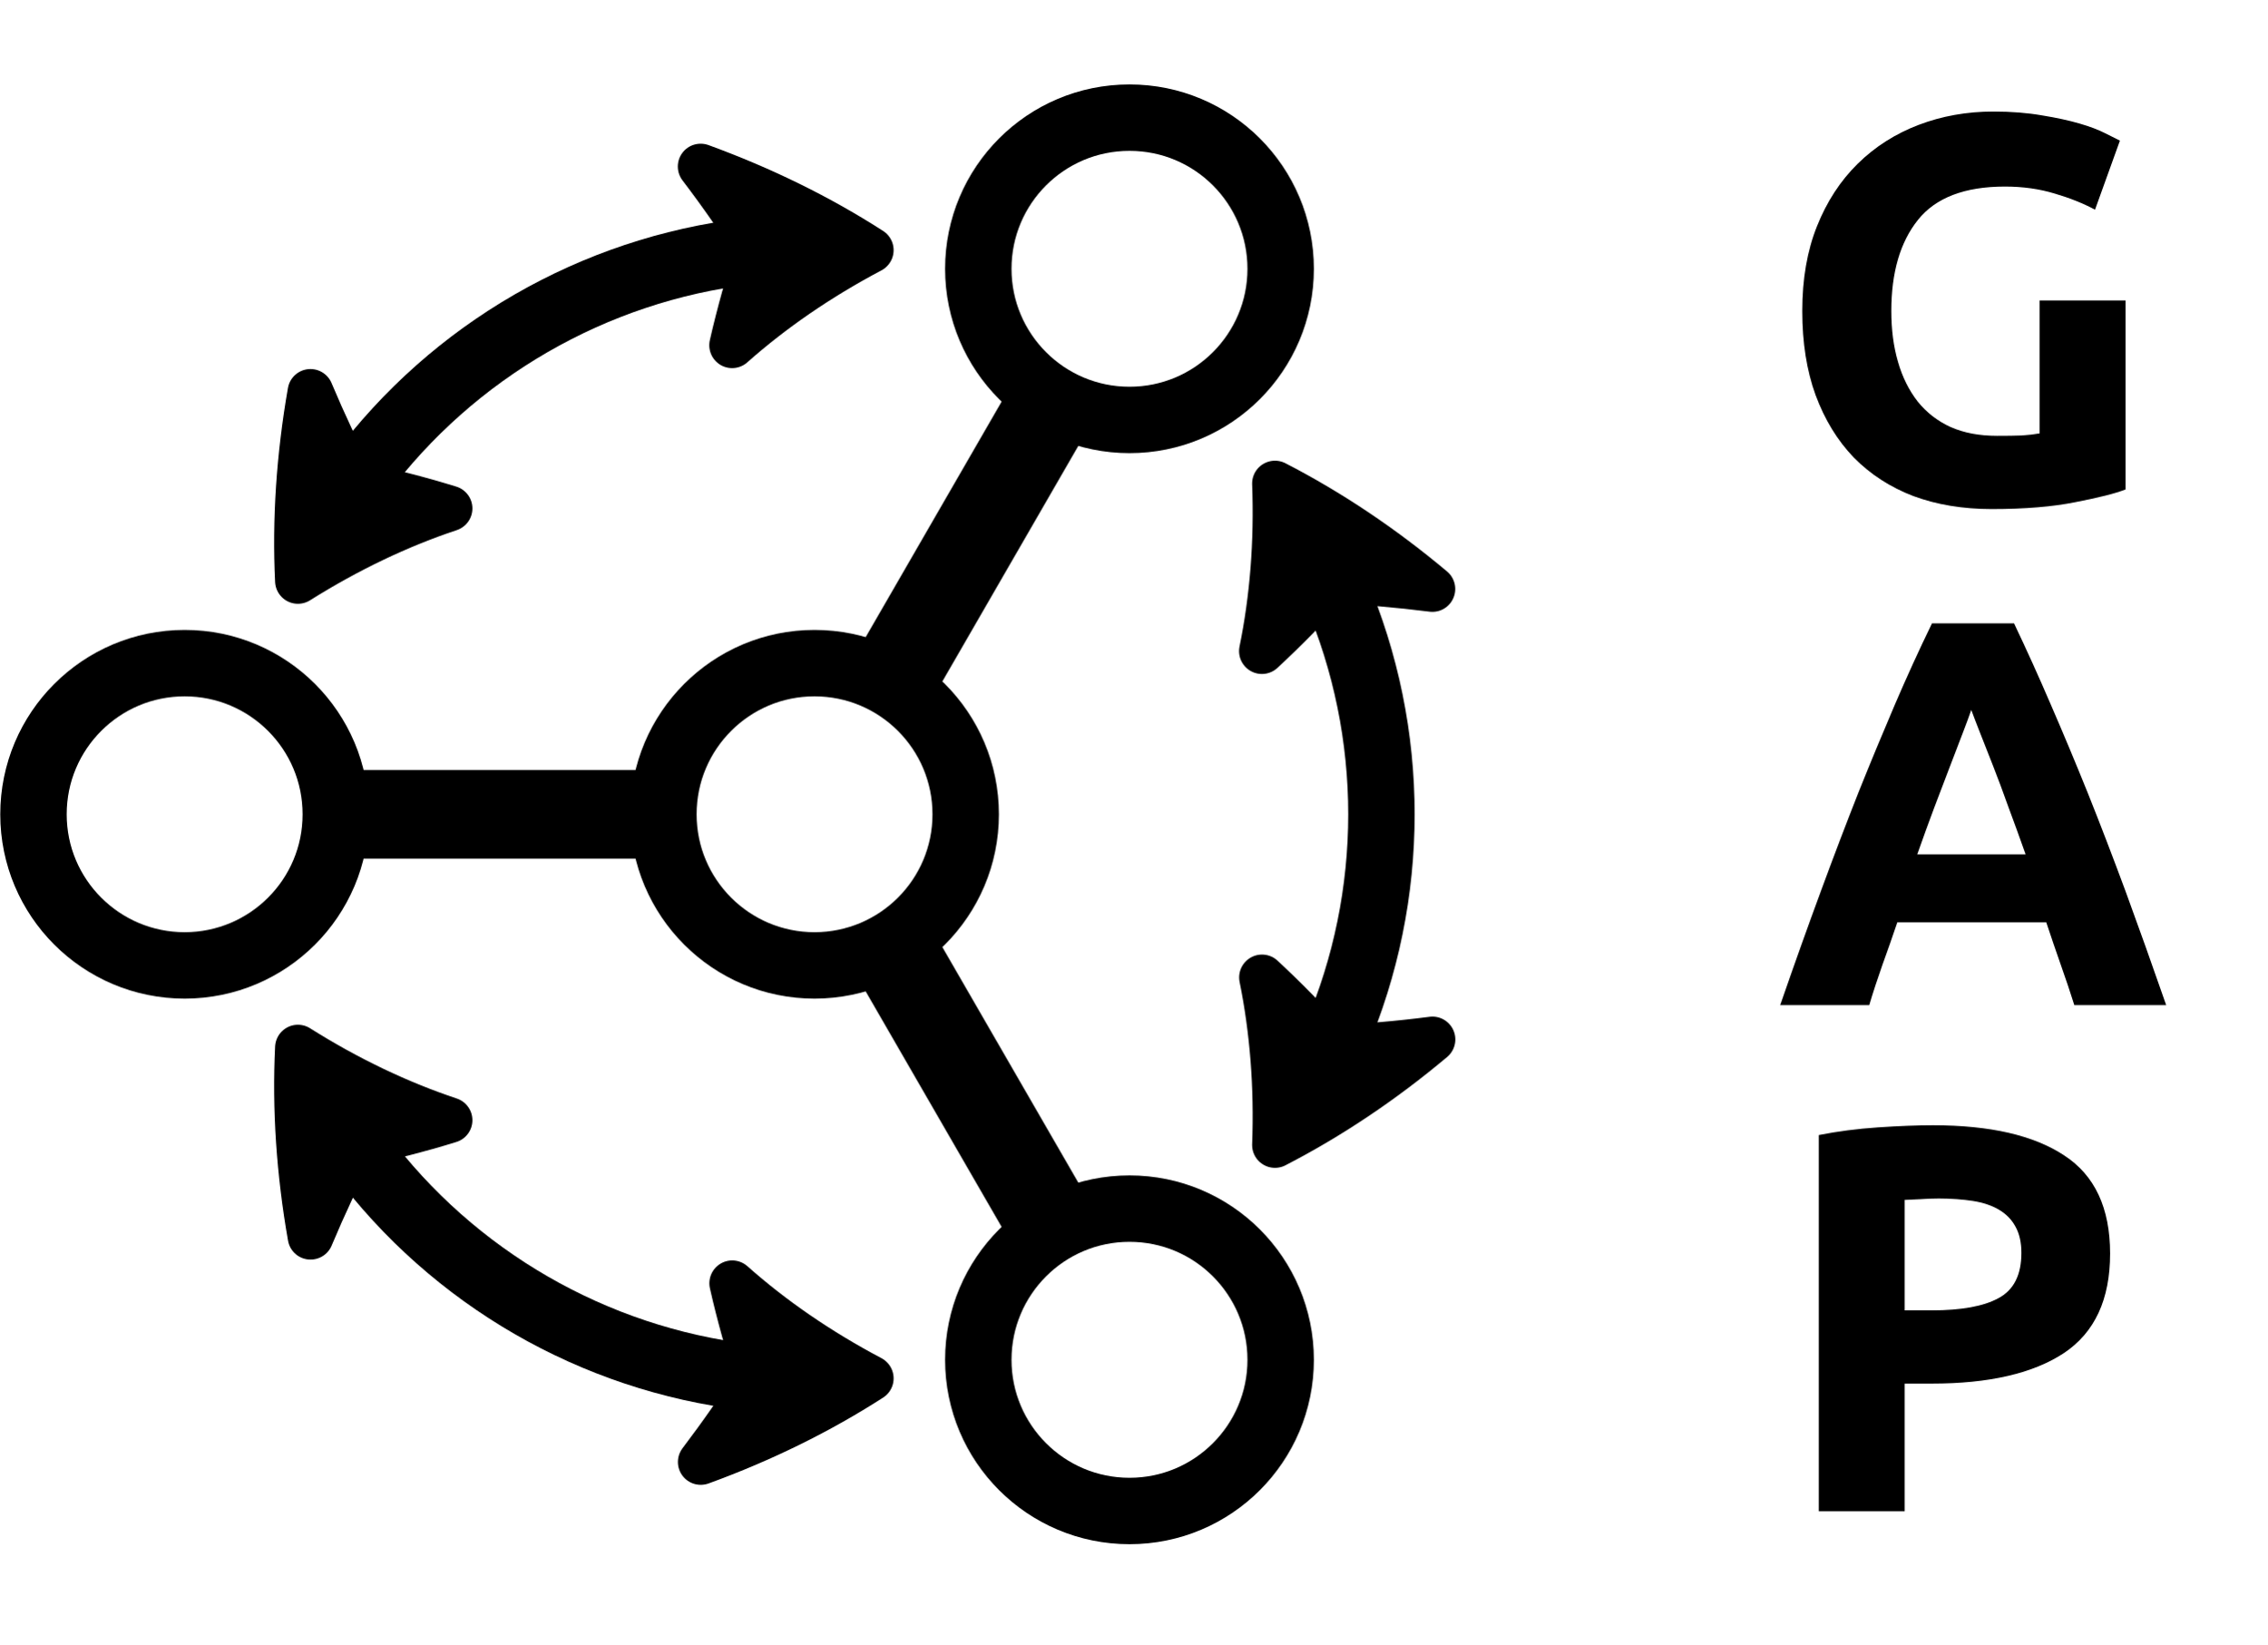
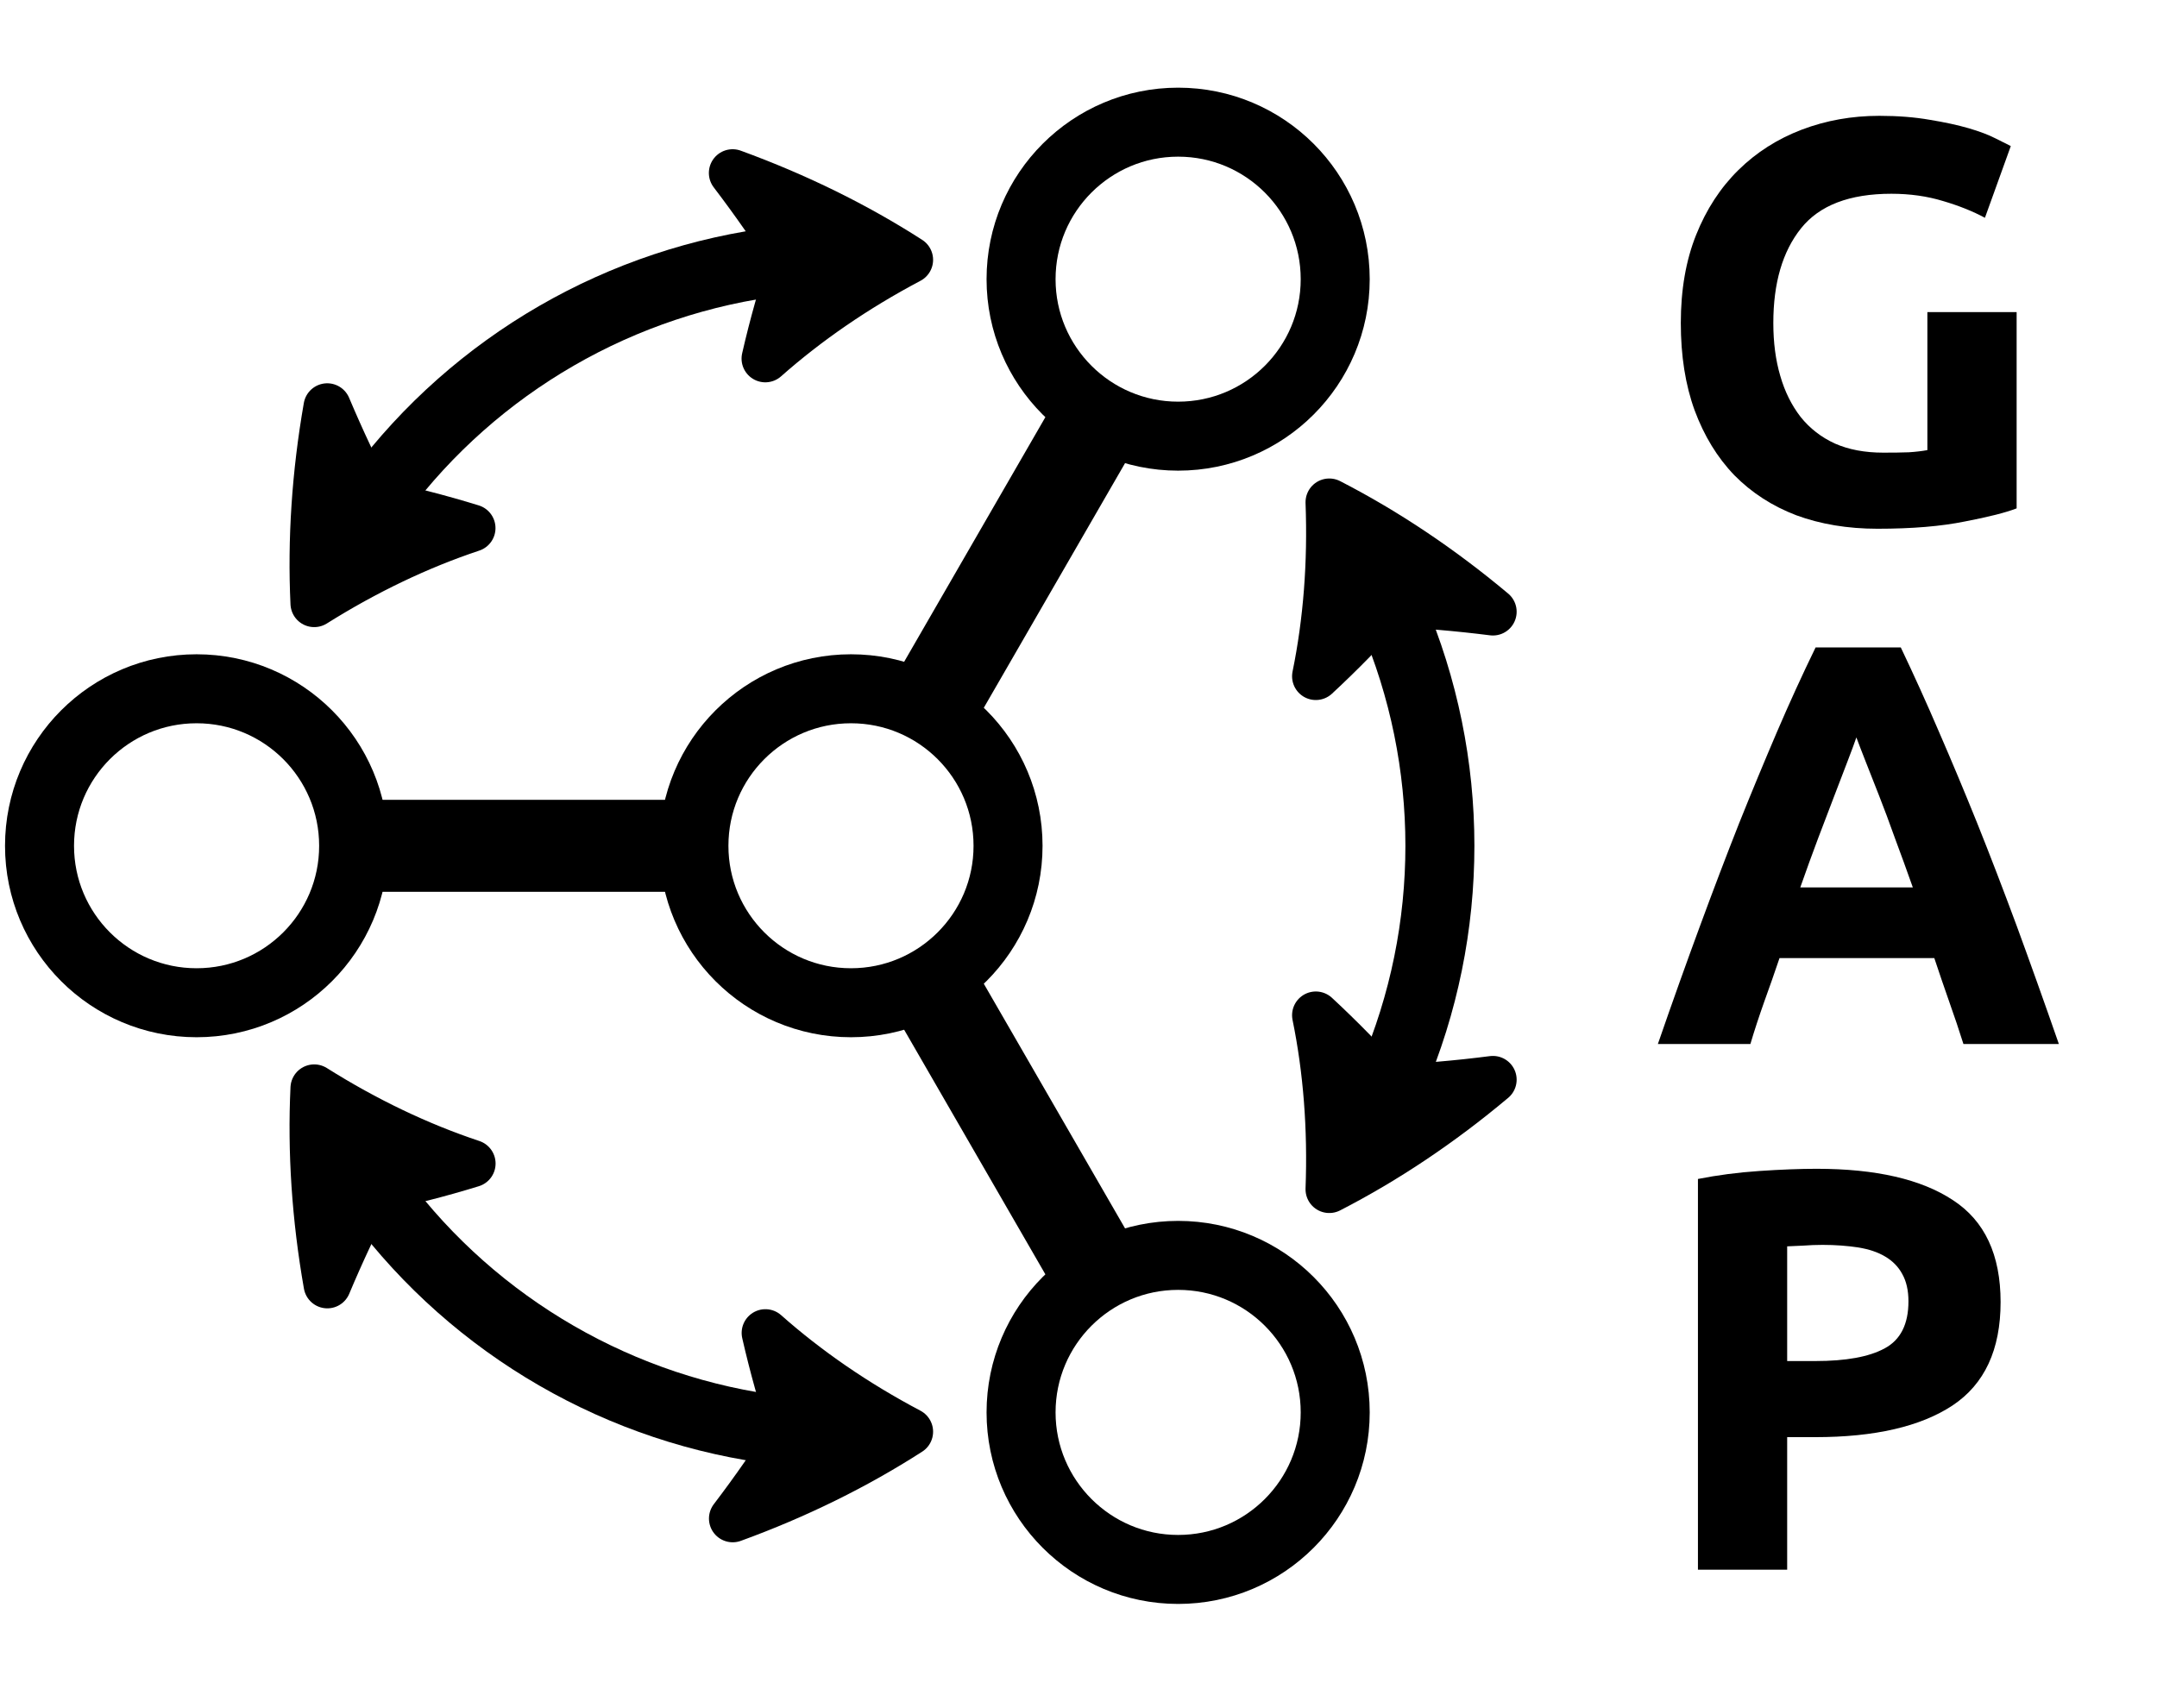
- <svg xmlns="http://www.w3.org/2000/svg" xmlns:xlink="http://www.w3.org/1999/xlink" width="101.041pt" height="73.288pt" viewBox="0 0 101.041 73.288">
+ <svg xmlns="http://www.w3.org/2000/svg" xmlns:xlink="http://www.w3.org/1999/xlink" width="92.537pt" height="73.288pt" viewBox="0 0 92.537 73.288">
  <defs>
    <g>
      <g id="glyph-0-0">
        <path d="M 10.266 -14.062 C 8.473 -14.062 7.18 -13.566 6.391 -12.578 C 5.598 -11.586 5.203 -10.234 5.203 -8.516 C 5.203 -7.68 5.301 -6.926 5.5 -6.25 C 5.695 -5.57 5.988 -4.984 6.375 -4.484 C 6.77 -3.992 7.258 -3.613 7.844 -3.344 C 8.438 -3.082 9.129 -2.953 9.922 -2.953 C 10.348 -2.953 10.711 -2.957 11.016 -2.969 C 11.316 -2.988 11.582 -3.02 11.812 -3.062 L 11.812 -8.984 L 15.641 -8.984 L 15.641 -0.562 C 15.18 -0.383 14.441 -0.195 13.422 0 C 12.41 0.207 11.16 0.312 9.672 0.312 C 8.391 0.312 7.227 0.117 6.188 -0.266 C 5.156 -0.66 4.27 -1.234 3.531 -1.984 C 2.801 -2.742 2.234 -3.672 1.828 -4.766 C 1.43 -5.859 1.234 -7.109 1.234 -8.516 C 1.234 -9.941 1.453 -11.203 1.891 -12.297 C 2.328 -13.391 2.93 -14.316 3.703 -15.078 C 4.473 -15.836 5.379 -16.414 6.422 -16.812 C 7.461 -17.207 8.57 -17.406 9.75 -17.406 C 10.551 -17.406 11.273 -17.348 11.922 -17.234 C 12.566 -17.129 13.117 -17.008 13.578 -16.875 C 14.047 -16.738 14.43 -16.594 14.734 -16.438 C 15.035 -16.289 15.254 -16.18 15.391 -16.109 L 14.281 -13.031 C 13.758 -13.312 13.16 -13.551 12.484 -13.75 C 11.805 -13.957 11.066 -14.062 10.266 -14.062 Z M 10.266 -14.062 " />
      </g>
      <g id="glyph-0-1">
        <path d="M 13.359 0 C 13.172 -0.594 12.969 -1.195 12.75 -1.812 C 12.531 -2.438 12.316 -3.062 12.109 -3.688 L 5.469 -3.688 C 5.258 -3.062 5.039 -2.438 4.812 -1.812 C 4.594 -1.195 4.395 -0.594 4.219 0 L 0.25 0 C 0.883 -1.832 1.488 -3.523 2.062 -5.078 C 2.633 -6.629 3.191 -8.094 3.734 -9.469 C 4.285 -10.844 4.828 -12.148 5.359 -13.391 C 5.891 -14.629 6.441 -15.836 7.016 -17.016 L 10.672 -17.016 C 11.234 -15.836 11.781 -14.629 12.312 -13.391 C 12.852 -12.148 13.398 -10.844 13.953 -9.469 C 14.504 -8.094 15.066 -6.629 15.641 -5.078 C 16.211 -3.523 16.816 -1.832 17.453 0 Z M 8.766 -13.156 C 8.68 -12.906 8.555 -12.566 8.391 -12.141 C 8.234 -11.723 8.047 -11.234 7.828 -10.672 C 7.617 -10.117 7.383 -9.504 7.125 -8.828 C 6.875 -8.16 6.617 -7.457 6.359 -6.719 L 11.188 -6.719 C 10.926 -7.457 10.672 -8.16 10.422 -8.828 C 10.18 -9.504 9.953 -10.117 9.734 -10.672 C 9.516 -11.234 9.32 -11.723 9.156 -12.141 C 8.988 -12.566 8.859 -12.906 8.766 -13.156 Z M 8.766 -13.156 " />
      </g>
      <g id="glyph-0-2">
        <path d="M 7.062 -17.203 C 9.602 -17.203 11.551 -16.754 12.906 -15.859 C 14.27 -14.973 14.953 -13.516 14.953 -11.484 C 14.953 -9.441 14.266 -7.961 12.891 -7.047 C 11.516 -6.141 9.551 -5.688 7 -5.688 L 5.797 -5.688 L 5.797 0 L 1.969 0 L 1.969 -16.766 C 2.801 -16.93 3.68 -17.047 4.609 -17.109 C 5.547 -17.172 6.363 -17.203 7.062 -17.203 Z M 7.312 -13.938 C 7.031 -13.938 6.754 -13.926 6.484 -13.906 C 6.223 -13.895 5.992 -13.883 5.797 -13.875 L 5.797 -8.953 L 7 -8.953 C 8.32 -8.953 9.316 -9.133 9.984 -9.5 C 10.66 -9.863 11 -10.535 11 -11.516 C 11 -11.984 10.91 -12.375 10.734 -12.688 C 10.566 -13 10.32 -13.25 10 -13.438 C 9.688 -13.625 9.301 -13.754 8.844 -13.828 C 8.383 -13.898 7.875 -13.938 7.312 -13.938 Z M 7.312 -13.938 " />
      </g>
    </g>
    <clipPath id="clip-0">
-       <path clip-rule="nonzero" d="M 0.012 0 L 100.078 0 L 100.078 72.582 L 0.012 72.582 Z M 0.012 0 " />
+       <path clip-rule="nonzero" d="M 0.215 0 L 91.863 0 L 91.863 72.582 L 0.215 72.582 Z M 0.215 0 " />
    </clipPath>
    <clipPath id="clip-1">
-       <path clip-rule="nonzero" d="M 0.012 0 L 100.078 0 L 100.078 72.582 L 0.012 72.582 Z M 0.012 0 " />
+       <path clip-rule="nonzero" d="M 0.215 0 L 91.863 0 L 91.863 72.582 L 0.215 72.582 Z M 0.215 0 " />
    </clipPath>
    <clipPath id="clip-2">
-       <path clip-rule="nonzero" d="M 0.012 0 L 85 0 L 85 72.582 L 0.012 72.582 Z M 0.012 0 " />
+       <path clip-rule="nonzero" d="M 0.215 0 L 86 0 L 86 72.582 L 0.215 72.582 Z M 0.215 0 " />
    </clipPath>
    <clipPath id="clip-3">
-       <path clip-rule="nonzero" d="M 0.012 0 L 57 0 L 57 72.582 L 0.012 72.582 Z M 0.012 0 " />
+       <path clip-rule="nonzero" d="M 1 0 L 91.863 0 L 91.863 61 L 1 61 Z M 1 0 " />
    </clipPath>
    <clipPath id="clip-4">
-       <path clip-rule="nonzero" d="M 1 12 L 99 12 L 99 72.582 L 1 72.582 Z M 1 12 " />
+       <path clip-rule="nonzero" d="M 0.215 0 L 58 0 L 58 72.582 L 0.215 72.582 Z M 0.215 0 " />
    </clipPath>
    <clipPath id="clip-5">
-       <path clip-rule="nonzero" d="M 0.012 0 L 76 0 L 76 64 L 0.012 64 Z M 0.012 0 " />
+       <path clip-rule="nonzero" d="M 1 12 L 91.863 12 L 91.863 72.582 L 1 72.582 Z M 1 12 " />
    </clipPath>
    <clipPath id="clip-6">
-       <path clip-rule="nonzero" d="M 0.012 9 L 76 9 L 76 72.582 L 0.012 72.582 Z M 0.012 9 " />
+       <path clip-rule="nonzero" d="M 0.215 0 L 76 0 L 76 64 L 0.215 64 Z M 0.215 0 " />
    </clipPath>
    <clipPath id="clip-7">
-       <path clip-rule="nonzero" d="M 17 0 L 100.078 0 L 100.078 72.582 L 17 72.582 Z M 17 0 " />
+       <path clip-rule="nonzero" d="M 0.215 9 L 76 9 L 76 72.582 L 0.215 72.582 Z M 0.215 9 " />
+     </clipPath>
+     <clipPath id="clip-8">
+       <path clip-rule="nonzero" d="M 17 0 L 91.863 0 L 91.863 72.582 L 17 72.582 Z M 17 0 " />
    </clipPath>
  </defs>
  <g clip-path="url(#clip-0)">
-     <path fill="none" stroke-width="3.985" stroke-linecap="butt" stroke-linejoin="miter" stroke="rgb(0%, 0%, 0%)" stroke-opacity="1" stroke-miterlimit="10" d="M 2.834 4.909 L 11.338 19.641 " transform="matrix(0.990378, 0, 0, -0.990378, 36.30263, 36.29142)" />
+     <path fill="none" stroke-width="3.985" stroke-linecap="butt" stroke-linejoin="miter" stroke="rgb(0%, 0%, 0%)" stroke-opacity="1" stroke-miterlimit="10" d="M 2.836 4.909 L 11.34 19.641 " transform="matrix(0.990378, 0, 0, -0.990378, 36.50733, 36.29142)" />
  </g>
-   <path fill="none" stroke-width="3.985" stroke-linecap="butt" stroke-linejoin="miter" stroke="rgb(0%, 0%, 0%)" stroke-opacity="1" stroke-miterlimit="10" d="M -5.67 -0.002 L -22.677 -0.002 " transform="matrix(0.990378, 0, 0, -0.990378, 36.30263, 36.29142)" />
+   <path fill="none" stroke-width="3.985" stroke-linecap="butt" stroke-linejoin="miter" stroke="rgb(0%, 0%, 0%)" stroke-opacity="1" stroke-miterlimit="10" d="M -5.671 -0.002 L -22.679 -0.002 " transform="matrix(0.990378, 0, 0, -0.990378, 36.50733, 36.29142)" />
  <g clip-path="url(#clip-1)">
-     <path fill="none" stroke-width="3.985" stroke-linecap="butt" stroke-linejoin="miter" stroke="rgb(0%, 0%, 0%)" stroke-opacity="1" stroke-miterlimit="10" d="M 2.834 -4.908 L 11.338 -19.64 " transform="matrix(0.990378, 0, 0, -0.990378, 36.30263, 36.29142)" />
+     <path fill="none" stroke-width="3.985" stroke-linecap="butt" stroke-linejoin="miter" stroke="rgb(0%, 0%, 0%)" stroke-opacity="1" stroke-miterlimit="10" d="M 2.836 -4.908 L 11.34 -19.64 " transform="matrix(0.990378, 0, 0, -0.990378, 36.50733, 36.29142)" />
  </g>
  <g clip-path="url(#clip-2)">
-     <path fill="none" stroke-width="2.989" stroke-linecap="butt" stroke-linejoin="miter" stroke="rgb(0%, 0%, 0%)" stroke-opacity="1" stroke-miterlimit="10" d="M 6.802 -0.002 C 6.802 3.757 3.757 6.802 -0.002 6.802 C -3.757 6.802 -6.802 3.757 -6.802 -0.002 C -6.802 -3.756 -3.757 -6.801 -0.002 -6.801 C 3.757 -6.801 6.802 -3.756 6.802 -0.002 Z M 6.802 -0.002 " transform="matrix(0.990378, 0, 0, -0.990378, 36.30263, 36.29142)" />
+     <path fill="none" stroke-width="2.989" stroke-linecap="butt" stroke-linejoin="miter" stroke="rgb(0%, 0%, 0%)" stroke-opacity="1" stroke-miterlimit="10" d="M 6.804 -0.002 C 6.804 3.757 3.759 6.802 0 6.802 C -3.758 6.802 -6.803 3.757 -6.803 -0.002 C -6.803 -3.756 -3.758 -6.801 0 -6.801 C 3.759 -6.801 6.804 -3.756 6.804 -0.002 Z M 6.804 -0.002 " transform="matrix(0.990378, 0, 0, -0.990378, 36.50733, 36.29142)" />
  </g>
-   <path fill="none" stroke-width="2.989" stroke-linecap="butt" stroke-linejoin="miter" stroke="rgb(0%, 0%, 0%)" stroke-opacity="1" stroke-miterlimit="10" d="M 20.977 24.547 C 20.977 28.306 17.932 31.351 14.174 31.351 C 10.415 31.351 7.37 28.306 7.37 24.547 C 7.37 20.792 10.415 17.747 14.174 17.747 C 17.932 17.747 20.977 20.792 20.977 24.547 Z M 20.977 24.547 " transform="matrix(0.990378, 0, 0, -0.990378, 36.30263, 36.29142)" />
  <g clip-path="url(#clip-3)">
-     <path fill="none" stroke-width="2.989" stroke-linecap="butt" stroke-linejoin="miter" stroke="rgb(0%, 0%, 0%)" stroke-opacity="1" stroke-miterlimit="10" d="M -21.545 -0.002 C -21.545 3.757 -24.59 6.802 -28.345 6.802 C -32.104 6.802 -35.149 3.757 -35.149 -0.002 C -35.149 -3.756 -32.104 -6.801 -28.345 -6.801 C -24.59 -6.801 -21.545 -3.756 -21.545 -0.002 Z M -21.545 -0.002 " transform="matrix(0.990378, 0, 0, -0.990378, 36.30263, 36.29142)" />
+     <path fill="none" stroke-width="2.989" stroke-linecap="butt" stroke-linejoin="miter" stroke="rgb(0%, 0%, 0%)" stroke-opacity="1" stroke-miterlimit="10" d="M 20.976 24.547 C 20.976 28.306 17.931 31.351 14.172 31.351 C 10.417 31.351 7.368 28.306 7.368 24.547 C 7.368 20.792 10.417 17.747 14.172 17.747 C 17.931 17.747 20.976 20.792 20.976 24.547 Z M 20.976 24.547 " transform="matrix(0.990378, 0, 0, -0.990378, 36.50733, 36.29142)" />
  </g>
  <g clip-path="url(#clip-4)">
-     <path fill="none" stroke-width="2.989" stroke-linecap="butt" stroke-linejoin="miter" stroke="rgb(0%, 0%, 0%)" stroke-opacity="1" stroke-miterlimit="10" d="M 20.977 -24.55 C 20.977 -20.791 17.932 -17.747 14.174 -17.747 C 10.415 -17.747 7.37 -20.791 7.37 -24.55 C 7.37 -28.305 10.415 -31.354 14.174 -31.354 C 17.932 -31.354 20.977 -28.305 20.977 -24.55 Z M 20.977 -24.55 " transform="matrix(0.990378, 0, 0, -0.990378, 36.30263, 36.29142)" />
+     <path fill="none" stroke-width="2.989" stroke-linecap="butt" stroke-linejoin="miter" stroke="rgb(0%, 0%, 0%)" stroke-opacity="1" stroke-miterlimit="10" d="M -21.543 -0.002 C -21.543 3.757 -24.588 6.802 -28.346 6.802 C -32.105 6.802 -35.15 3.757 -35.15 -0.002 C -35.15 -3.756 -32.105 -6.801 -28.346 -6.801 C -24.588 -6.801 -21.543 -3.756 -21.543 -0.002 Z M -21.543 -0.002 " transform="matrix(0.990378, 0, 0, -0.990378, 36.50733, 36.29142)" />
  </g>
  <g clip-path="url(#clip-5)">
-     <path fill="none" stroke-width="2.989" stroke-linecap="butt" stroke-linejoin="miter" stroke="rgb(0%, 0%, 0%)" stroke-opacity="1" stroke-miterlimit="10" d="M -3.019 25.336 C -9.945 24.512 -16.256 20.867 -20.433 15.282 " transform="matrix(0.990378, 0, 0, -0.990378, 36.30263, 36.29142)" />
+     <path fill="none" stroke-width="2.989" stroke-linecap="butt" stroke-linejoin="miter" stroke="rgb(0%, 0%, 0%)" stroke-opacity="1" stroke-miterlimit="10" d="M 20.976 -24.55 C 20.976 -20.791 17.931 -17.747 14.172 -17.747 C 10.417 -17.747 7.368 -20.791 7.368 -24.55 C 7.368 -28.305 10.417 -31.354 14.172 -31.354 C 17.931 -31.354 20.976 -28.305 20.976 -24.55 Z M 20.976 -24.55 " transform="matrix(0.990378, 0, 0, -0.990378, 36.50733, 36.29142)" />
  </g>
-   <path fill-rule="nonzero" fill="rgb(0%, 0%, 0%)" fill-opacity="1" stroke-width="2.057" stroke-linecap="butt" stroke-linejoin="round" stroke="rgb(0%, 0%, 0%)" stroke-opacity="1" stroke-miterlimit="10" d="M 2.53 25.387 C 0.219 26.874 -2.349 28.136 -5.125 29.15 C -4.191 27.923 -3.319 26.669 -2.51 25.391 C -2.984 23.967 -3.382 22.54 -3.709 21.108 C -1.899 22.713 0.195 24.153 2.53 25.387 Z M 2.53 25.387 " transform="matrix(0.990378, 0, 0, -0.990378, 36.30263, 36.29142)" />
-   <path fill-rule="nonzero" fill="rgb(0%, 0%, 0%)" fill-opacity="1" stroke-width="2.057" stroke-linecap="butt" stroke-linejoin="round" stroke="rgb(0%, 0%, 0%)" stroke-opacity="1" stroke-miterlimit="10" d="M -23.249 10.502 C -21.013 11.906 -18.721 12.999 -16.426 13.764 C -17.83 14.198 -19.269 14.564 -20.737 14.868 C -21.439 16.205 -22.089 17.59 -22.685 19.009 C -23.194 16.103 -23.383 13.247 -23.249 10.502 Z M -23.249 10.502 " transform="matrix(0.990378, 0, 0, -0.990378, 36.30263, 36.29142)" />
  <g clip-path="url(#clip-6)">
-     <path fill="none" stroke-width="2.989" stroke-linecap="butt" stroke-linejoin="miter" stroke="rgb(0%, 0%, 0%)" stroke-opacity="1" stroke-miterlimit="10" d="M -20.429 -15.281 C -16.252 -20.866 -9.945 -24.511 -3.019 -25.335 " transform="matrix(0.990378, 0, 0, -0.990378, 36.30263, 36.29142)" />
+     <path fill="none" stroke-width="2.989" stroke-linecap="butt" stroke-linejoin="miter" stroke="rgb(0%, 0%, 0%)" stroke-opacity="1" stroke-miterlimit="10" d="M -3.021 25.336 C -9.947 24.512 -16.254 20.867 -20.43 15.282 " transform="matrix(0.990378, 0, 0, -0.990378, 36.50733, 36.29142)" />
  </g>
-   <path fill-rule="nonzero" fill="rgb(0%, 0%, 0%)" fill-opacity="1" stroke-width="2.057" stroke-linecap="butt" stroke-linejoin="round" stroke="rgb(0%, 0%, 0%)" stroke-opacity="1" stroke-miterlimit="10" d="M -23.249 -10.501 C -23.383 -13.246 -23.194 -16.106 -22.681 -19.013 C -22.085 -17.593 -21.439 -16.208 -20.733 -14.867 C -19.265 -14.567 -17.83 -14.201 -16.426 -13.767 C -18.721 -13.002 -21.013 -11.909 -23.249 -10.501 Z M -23.249 -10.501 " transform="matrix(0.990378, 0, 0, -0.990378, 36.30263, 36.29142)" />
-   <path fill-rule="nonzero" fill="rgb(0%, 0%, 0%)" fill-opacity="1" stroke-width="2.057" stroke-linecap="butt" stroke-linejoin="round" stroke="rgb(0%, 0%, 0%)" stroke-opacity="1" stroke-miterlimit="10" d="M 2.53 -25.386 C 0.195 -24.152 -1.899 -22.712 -3.705 -21.107 C -3.382 -22.539 -2.98 -23.97 -2.51 -25.39 C -3.315 -26.668 -4.191 -27.923 -5.121 -29.149 C -2.349 -28.139 0.219 -26.873 2.53 -25.386 Z M 2.53 -25.386 " transform="matrix(0.990378, 0, 0, -0.990378, 36.30263, 36.29142)" />
+   <path fill-rule="nonzero" fill="rgb(0%, 0%, 0%)" fill-opacity="1" stroke-width="2.057" stroke-linecap="butt" stroke-linejoin="round" stroke="rgb(0%, 0%, 0%)" stroke-opacity="1" stroke-miterlimit="10" d="M 2.529 25.387 C 0.217 26.874 -2.35 28.136 -5.127 29.15 C -4.192 27.923 -3.317 26.669 -2.508 25.391 C -2.981 23.967 -3.384 22.54 -3.711 21.108 C -1.897 22.713 0.194 24.153 2.529 25.387 Z M 2.529 25.387 " transform="matrix(0.990378, 0, 0, -0.990378, 36.50733, 36.29142)" />
+   <path fill-rule="nonzero" fill="rgb(0%, 0%, 0%)" fill-opacity="1" stroke-width="2.057" stroke-linecap="butt" stroke-linejoin="round" stroke="rgb(0%, 0%, 0%)" stroke-opacity="1" stroke-miterlimit="10" d="M -23.251 10.502 C -21.014 11.906 -18.723 12.999 -16.427 13.764 C -17.831 14.198 -19.267 14.564 -20.734 14.868 C -21.44 16.205 -22.087 17.59 -22.687 19.009 C -23.195 16.103 -23.381 13.247 -23.251 10.502 Z M -23.251 10.502 " transform="matrix(0.990378, 0, 0, -0.990378, 36.50733, 36.29142)" />
  <g clip-path="url(#clip-7)">
-     <path fill="none" stroke-width="2.989" stroke-linecap="butt" stroke-linejoin="miter" stroke="rgb(0%, 0%, 0%)" stroke-opacity="1" stroke-miterlimit="10" d="M 23.45 -10.051 C 26.199 -3.642 26.199 3.643 23.45 10.052 " transform="matrix(0.990378, 0, 0, -0.990378, 36.30263, 36.29142)" />
+     <path fill="none" stroke-width="2.989" stroke-linecap="butt" stroke-linejoin="miter" stroke="rgb(0%, 0%, 0%)" stroke-opacity="1" stroke-miterlimit="10" d="M -20.43 -15.281 C -16.254 -20.866 -9.943 -24.511 -3.021 -25.335 " transform="matrix(0.990378, 0, 0, -0.990378, 36.50733, 36.29142)" />
  </g>
-   <path fill-rule="nonzero" fill="rgb(0%, 0%, 0%)" fill-opacity="1" stroke-width="2.057" stroke-linecap="butt" stroke-linejoin="round" stroke="rgb(0%, 0%, 0%)" stroke-opacity="1" stroke-miterlimit="10" d="M 20.721 -14.883 C 23.162 -13.625 25.545 -12.035 27.809 -10.134 C 26.278 -10.331 24.756 -10.462 23.245 -10.521 C 22.247 -9.401 21.214 -8.34 20.137 -7.342 C 20.618 -9.712 20.82 -12.244 20.721 -14.883 Z M 20.721 -14.883 " transform="matrix(0.990378, 0, 0, -0.990378, 36.30263, 36.29142)" />
-   <path fill-rule="nonzero" fill="rgb(0%, 0%, 0%)" fill-opacity="1" stroke-width="2.057" stroke-linecap="butt" stroke-linejoin="round" stroke="rgb(0%, 0%, 0%)" stroke-opacity="1" stroke-miterlimit="10" d="M 20.721 14.884 C 20.82 12.245 20.618 9.713 20.133 7.343 C 21.21 8.34 22.247 9.401 23.245 10.522 C 24.756 10.462 26.278 10.332 27.805 10.139 C 25.545 12.036 23.162 13.626 20.721 14.884 Z M 20.721 14.884 " transform="matrix(0.990378, 0, 0, -0.990378, 36.30263, 36.29142)" />
+   <path fill-rule="nonzero" fill="rgb(0%, 0%, 0%)" fill-opacity="1" stroke-width="2.057" stroke-linecap="butt" stroke-linejoin="round" stroke="rgb(0%, 0%, 0%)" stroke-opacity="1" stroke-miterlimit="10" d="M -23.251 -10.501 C -23.381 -13.246 -23.195 -16.106 -22.683 -19.013 C -22.087 -17.593 -21.436 -16.208 -20.734 -14.867 C -19.267 -14.567 -17.827 -14.201 -16.423 -13.767 C -18.723 -13.002 -21.014 -11.909 -23.251 -10.501 Z M -23.251 -10.501 " transform="matrix(0.990378, 0, 0, -0.990378, 36.50733, 36.29142)" />
+   <path fill-rule="nonzero" fill="rgb(0%, 0%, 0%)" fill-opacity="1" stroke-width="2.057" stroke-linecap="butt" stroke-linejoin="round" stroke="rgb(0%, 0%, 0%)" stroke-opacity="1" stroke-miterlimit="10" d="M 2.529 -25.386 C 0.194 -24.152 -1.897 -22.712 -3.707 -21.107 C -3.38 -22.539 -2.981 -23.97 -2.508 -25.39 C -3.317 -26.668 -4.188 -27.923 -5.123 -29.149 C -2.35 -28.139 0.217 -26.873 2.529 -25.386 Z M 2.529 -25.386 " transform="matrix(0.990378, 0, 0, -0.990378, 36.50733, 36.29142)" />
+   <g clip-path="url(#clip-8)">
+     <path fill="none" stroke-width="2.989" stroke-linecap="butt" stroke-linejoin="miter" stroke="rgb(0%, 0%, 0%)" stroke-opacity="1" stroke-miterlimit="10" d="M 23.453 -10.051 C 26.198 -3.642 26.198 3.643 23.449 10.052 " transform="matrix(0.990378, 0, 0, -0.990378, 36.50733, 36.29142)" />
+   </g>
+   <path fill-rule="nonzero" fill="rgb(0%, 0%, 0%)" fill-opacity="1" stroke-width="2.057" stroke-linecap="butt" stroke-linejoin="round" stroke="rgb(0%, 0%, 0%)" stroke-opacity="1" stroke-miterlimit="10" d="M 20.719 -14.883 C 23.165 -13.625 25.543 -12.035 27.807 -10.134 C 26.277 -10.331 24.754 -10.462 23.244 -10.521 C 22.25 -9.401 21.212 -8.34 20.136 -7.342 C 20.621 -9.712 20.818 -12.244 20.719 -14.883 Z M 20.719 -14.883 " transform="matrix(0.990378, 0, 0, -0.990378, 36.50733, 36.29142)" />
+   <path fill-rule="nonzero" fill="rgb(0%, 0%, 0%)" fill-opacity="1" stroke-width="2.057" stroke-linecap="butt" stroke-linejoin="round" stroke="rgb(0%, 0%, 0%)" stroke-opacity="1" stroke-miterlimit="10" d="M 20.719 14.884 C 20.818 12.245 20.621 9.713 20.136 7.343 C 21.212 8.34 22.25 9.401 23.244 10.522 C 24.754 10.462 26.277 10.332 27.807 10.139 C 25.543 12.036 23.165 13.626 20.719 14.884 Z M 20.719 14.884 " transform="matrix(0.990378, 0, 0, -0.990378, 36.50733, 36.29142)" />
  <g fill="rgb(0%, 0%, 0%)" fill-opacity="1">
-     <use xlink:href="#glyph-0-0" x="79.092" y="22.376" />
+     <use xlink:href="#glyph-0-0" x="70.874" y="22.376" />
  </g>
  <g fill="rgb(0%, 0%, 0%)" fill-opacity="1">
-     <use xlink:href="#glyph-0-1" x="79.092" y="44.798" />
+     <use xlink:href="#glyph-0-1" x="70.874" y="44.798" />
  </g>
  <g fill="rgb(0%, 0%, 0%)" fill-opacity="1">
-     <use xlink:href="#glyph-0-2" x="79.092" y="67.355" />
+     <use xlink:href="#glyph-0-2" x="70.874" y="67.355" />
  </g>
</svg>
